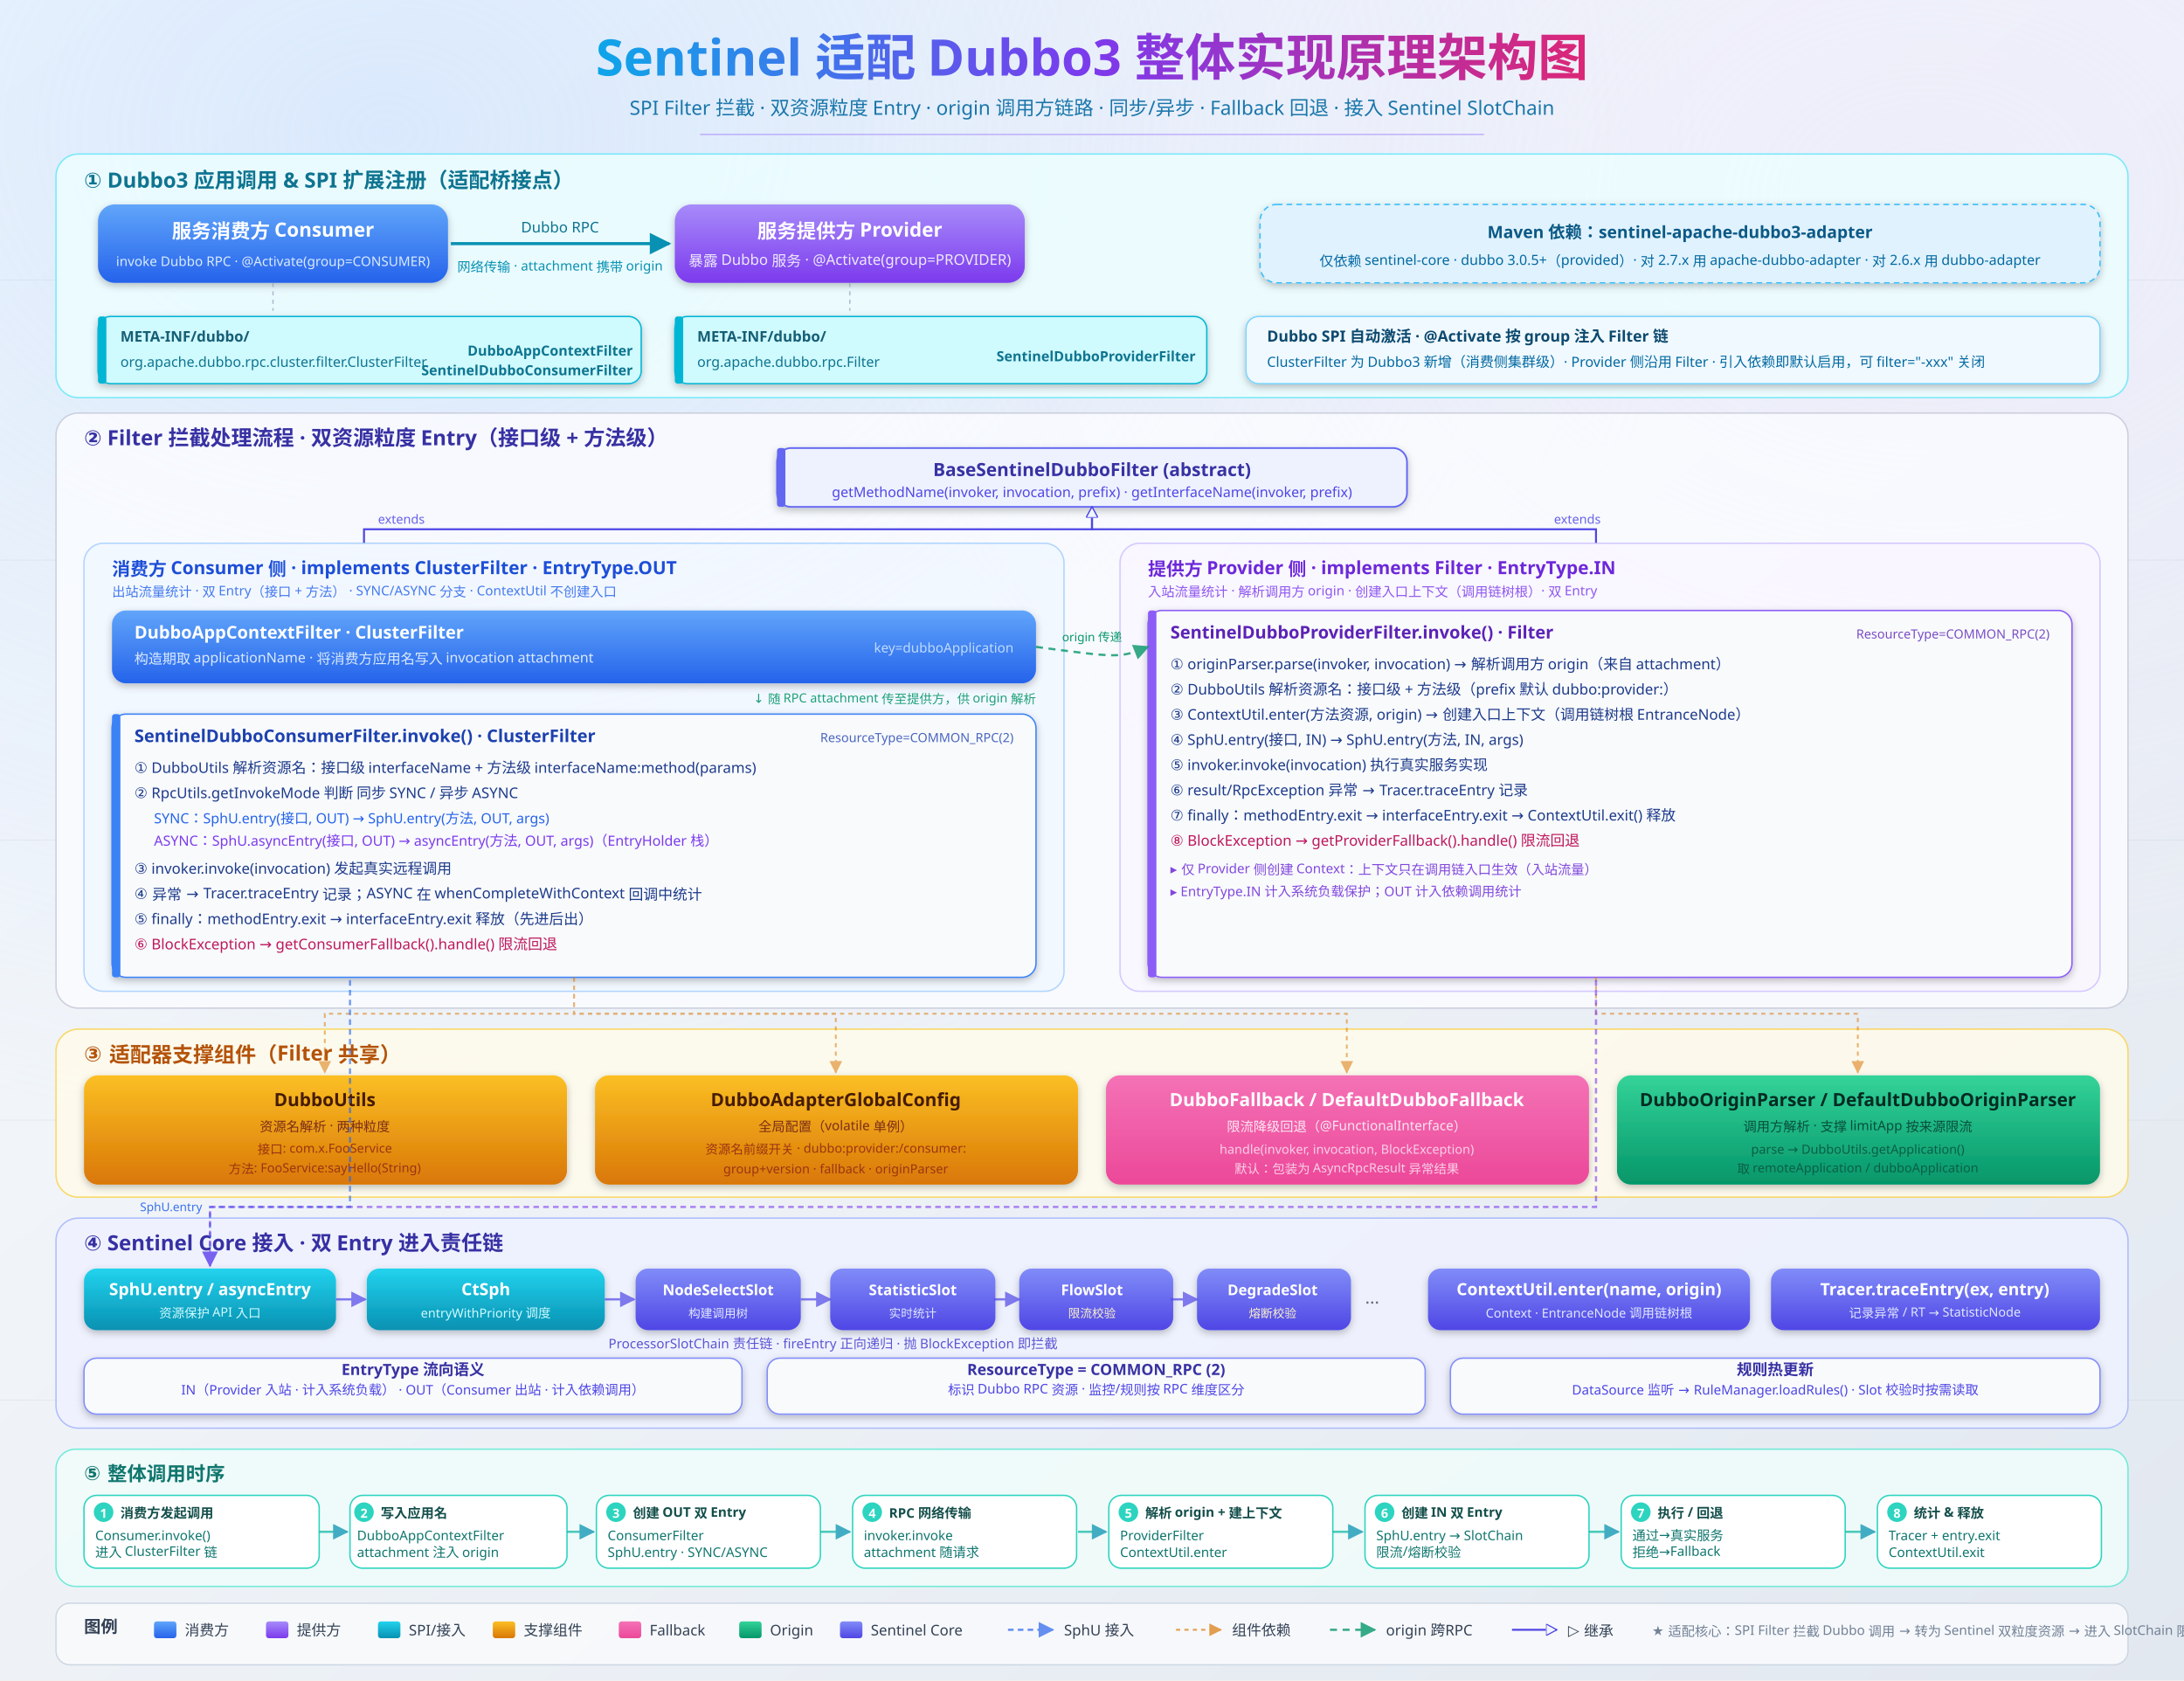
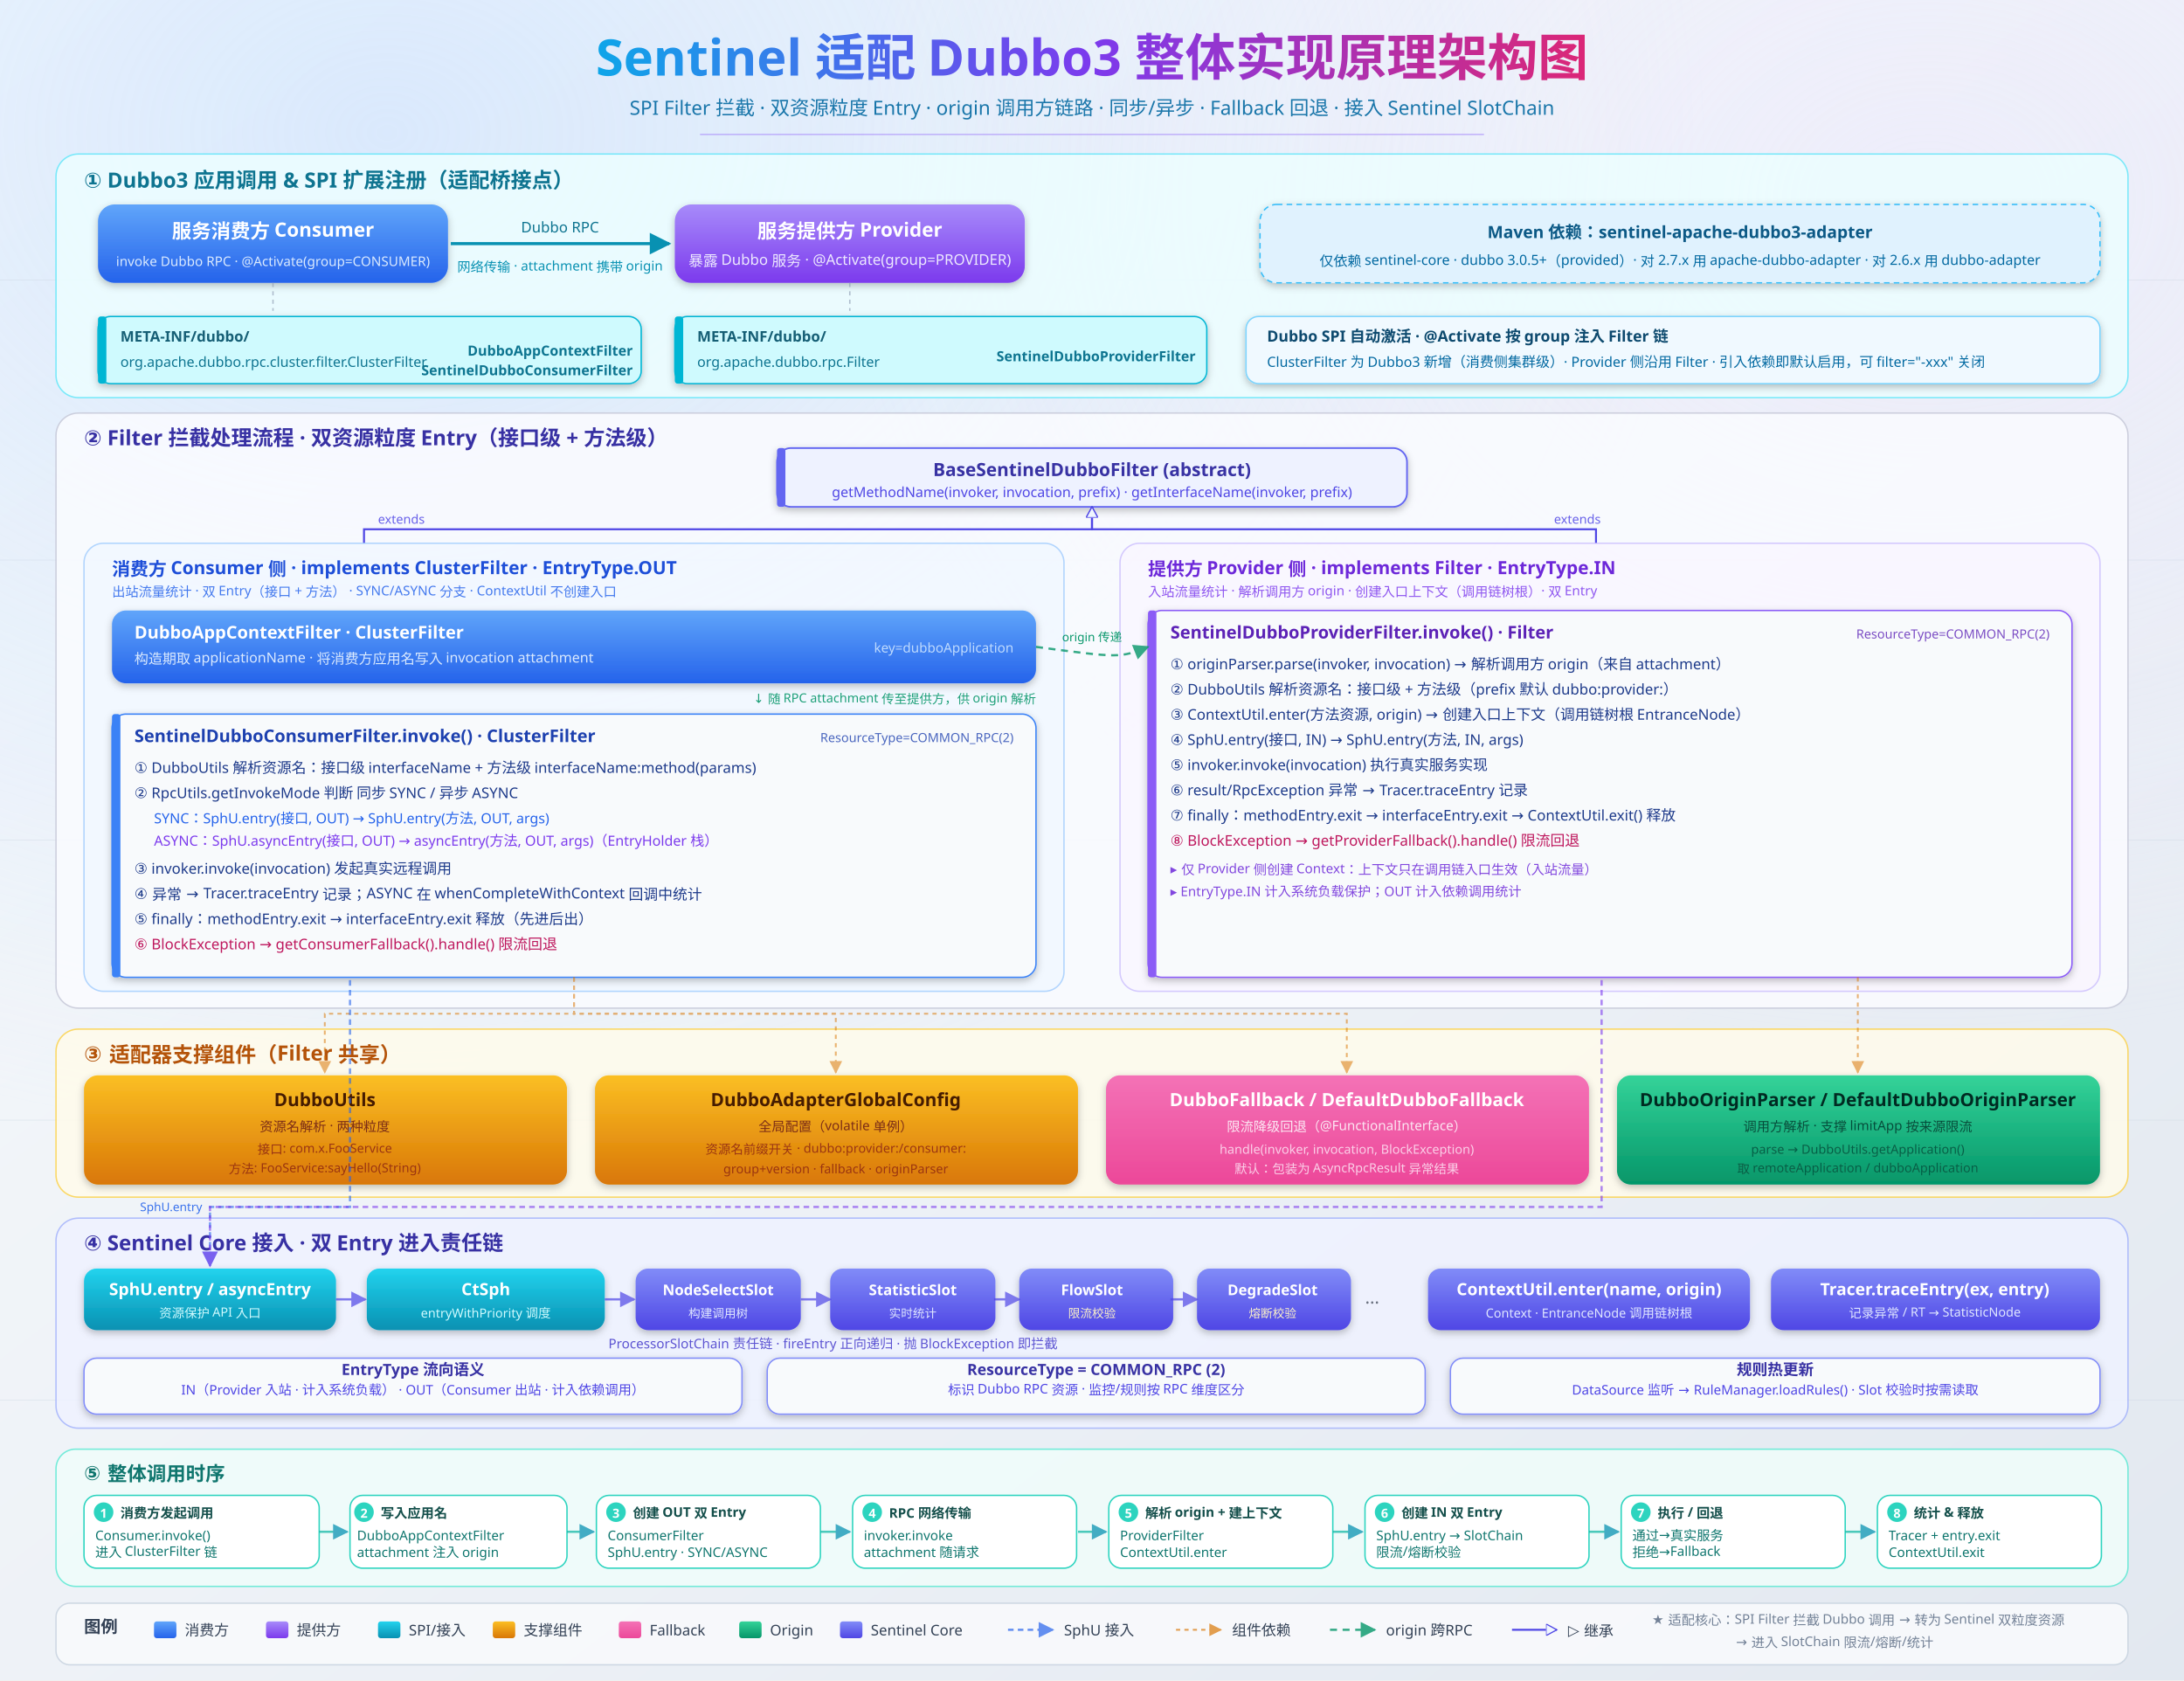
<svg xmlns="http://www.w3.org/2000/svg" width="1560" height="1200" viewBox="0 0 1560 1200" font-family="'Microsoft YaHei','PingFang SC','Segoe UI',sans-serif">
  <defs>
    <linearGradient id="bgGrad" x1="0" y1="0" x2="1" y2="1">
      <stop offset="0" stop-color="#f8fafc" />
      <stop offset="0.5" stop-color="#eef2f7" />
      <stop offset="1" stop-color="#e2e8f0" />
    </linearGradient>
    <radialGradient id="glow1" cx="0.18" cy="0.08" r="0.6">
      <stop offset="0" stop-color="#bfdbfe" stop-opacity="0.5" />
      <stop offset="1" stop-color="#bfdbfe" stop-opacity="0" />
    </radialGradient>
    <radialGradient id="glow2" cx="0.88" cy="0.12" r="0.5">
      <stop offset="0" stop-color="#ede9fe" stop-opacity="0.5" />
      <stop offset="1" stop-color="#ede9fe" stop-opacity="0" />
    </radialGradient>
    <linearGradient id="gConsumer" x1="0" y1="0" x2="0" y2="1">
      <stop offset="0" stop-color="#60a5fa" />
      <stop offset="1" stop-color="#2563eb" />
    </linearGradient>
    <linearGradient id="gProvider" x1="0" y1="0" x2="0" y2="1">
      <stop offset="0" stop-color="#a78bfa" />
      <stop offset="1" stop-color="#7c3aed" />
    </linearGradient>
    <linearGradient id="gSpi" x1="0" y1="0" x2="0" y2="1">
      <stop offset="0" stop-color="#22d3ee" />
      <stop offset="1" stop-color="#0891b2" />
    </linearGradient>
    <linearGradient id="gSupport" x1="0" y1="0" x2="0" y2="1">
      <stop offset="0" stop-color="#fbbf24" />
      <stop offset="1" stop-color="#d97706" />
    </linearGradient>
    <linearGradient id="gFallback" x1="0" y1="0" x2="0" y2="1">
      <stop offset="0" stop-color="#f472b6" />
      <stop offset="1" stop-color="#ec4899" />
    </linearGradient>
    <linearGradient id="gOrigin" x1="0" y1="0" x2="0" y2="1">
      <stop offset="0" stop-color="#34d399" />
      <stop offset="1" stop-color="#059669" />
    </linearGradient>
    <linearGradient id="gCore" x1="0" y1="0" x2="0" y2="1">
      <stop offset="0" stop-color="#818cf8" />
      <stop offset="1" stop-color="#4f46e5" />
    </linearGradient>
    <linearGradient id="titleGrad" x1="0" y1="0" x2="1" y2="0">
      <stop offset="0" stop-color="#0ea5e9" />
      <stop offset="0.5" stop-color="#7c3aed" />
      <stop offset="1" stop-color="#db2777" />
    </linearGradient>
    <filter id="shadow" x="-20%" y="-20%" width="140%" height="140%">
      <feGaussianBlur in="SourceAlpha" stdDeviation="2.5" />
      <feOffset dx="0" dy="2" result="off" />
      <feComponentTransfer>
        <feFuncA type="linear" slope="0.25" />
      </feComponentTransfer>
      <feMerge>
        <feMergeNode />
        <feMergeNode in="SourceGraphic" />
      </feMerge>
    </filter>
    <marker id="arrB" viewBox="0 0 10 10" refX="9" refY="5" markerWidth="7" markerHeight="7" orient="auto">
      <path d="M0,0 L10,5 L0,10 z" fill="#2563eb" />
    </marker>
    <marker id="arrV" viewBox="0 0 10 10" refX="9" refY="5" markerWidth="7" markerHeight="7" orient="auto">
      <path d="M0,0 L10,5 L0,10 z" fill="#7c3aed" />
    </marker>
    <marker id="arrT" viewBox="0 0 10 10" refX="9" refY="5" markerWidth="7" markerHeight="7" orient="auto">
      <path d="M0,0 L10,5 L0,10 z" fill="#0891b2" />
    </marker>
    <marker id="arrG" viewBox="0 0 10 10" refX="9" refY="5" markerWidth="7" markerHeight="7" orient="auto">
      <path d="M0,0 L10,5 L0,10 z" fill="#059669" />
    </marker>
    <marker id="arrP" viewBox="0 0 10 10" refX="9" refY="5" markerWidth="7" markerHeight="7" orient="auto">
      <path d="M0,0 L10,5 L0,10 z" fill="#db2777" />
    </marker>
    <marker id="arrA" viewBox="0 0 10 10" refX="9" refY="5" markerWidth="7" markerHeight="7" orient="auto">
      <path d="M0,0 L10,5 L0,10 z" fill="#d97706" />
    </marker>
    <marker id="arrI" viewBox="0 0 10 10" refX="9" refY="5" markerWidth="7" markerHeight="7" orient="auto">
      <path d="M0,0 L10,5 L0,10 z" fill="#4f46e5" />
    </marker>
    <marker id="arrUml" viewBox="0 0 12 12" refX="11" refY="6" markerWidth="6" markerHeight="6" orient="auto">
      <path d="M0,0 L11,6 L0,12 z" fill="#eff6ff" stroke="#4f46e5" stroke-width="1.2" />
    </marker>
  </defs>
  <rect width="1560" height="1200" fill="url(#bgGrad)" />
  <rect width="1560" height="1200" fill="url(#glow1)" />
  <rect width="1560" height="1200" fill="url(#glow2)" />
  <g stroke="#cbd5e1" stroke-width="0.5" opacity="0.5">
    <path d="M0 200 H1560 M0 400 H1560 M0 600 H1560 M0 800 H1560 M0 1000 H1560" />
  </g>
  <text x="780" y="54" text-anchor="middle" font-size="36" font-weight="800" fill="url(#titleGrad)">Sentinel 适配 Dubbo3 整体实现原理架构图</text>
  <text x="780" y="82" text-anchor="middle" font-size="14" fill="#0369a1" opacity="0.9">SPI Filter 拦截 · 双资源粒度 Entry · origin 调用方链路 · 同步/异步 · Fallback 回退 · 接入 Sentinel SlotChain</text>
  <line x1="500" y1="96" x2="1060" y2="96" stroke="#a78bfa" stroke-width="1" opacity="0.6" />
  <rect x="40" y="110" width="1480" height="174" rx="16" fill="#ecfeff" opacity="0.85" stroke="#67e8f9" stroke-width="1" />
  <text x="60" y="134" font-size="15" font-weight="700" fill="#0e7490">① Dubbo3 应用调用 &amp; SPI 扩展注册（适配桥接点）</text>
  <g filter="url(#shadow)">
    <rect x="70" y="146" width="250" height="56" rx="12" fill="url(#gConsumer)" />
    <text x="195" y="170" text-anchor="middle" font-size="14" font-weight="700" fill="#fff">服务消费方 Consumer</text>
    <text x="195" y="190" text-anchor="middle" font-size="9.5" fill="#dbeafe">invoke Dubbo RPC · @Activate(group=CONSUMER)</text>
  </g>
  <g stroke="#0891b2" stroke-width="2.2" fill="none" marker-end="url(#arrT)">
    <path d="M322 174 H478" />
  </g>
  <text x="400" y="166" text-anchor="middle" font-size="10.5" fill="#0e7490">Dubbo RPC</text>
  <text x="400" y="194" text-anchor="middle" font-size="9.5" fill="#0891b2">网络传输 · attachment 携带 origin</text>
  <g filter="url(#shadow)">
    <rect x="482" y="146" width="250" height="56" rx="12" fill="url(#gProvider)" />
    <text x="607" y="170" text-anchor="middle" font-size="14" font-weight="700" fill="#fff">服务提供方 Provider</text>
    <text x="607" y="190" text-anchor="middle" font-size="10.5" fill="#ede9fe">暴露 Dubbo 服务 · @Activate(group=PROVIDER)</text>
  </g>
  <g stroke="#94a3b8" stroke-width="1" stroke-dasharray="3,3" fill="none" opacity="0.7">
    <path d="M195 202 V222" />
    <path d="M607 202 V222" />
  </g>
  <g filter="url(#shadow)">
    <rect x="70" y="226" width="388" height="48" rx="9" fill="#cffafe" stroke="#06b6d4" stroke-width="1" />
    <rect x="70" y="226" width="6" height="48" rx="2" fill="#06b6d4" />
    <text x="86" y="244" font-size="10.5" font-weight="700" fill="#155e75">META-INF/dubbo/</text>
    <text x="86" y="262" font-size="10" fill="#0e7490">org.apache.dubbo.rpc.cluster.filter.ClusterFilter</text>
    <text x="452" y="254" text-anchor="end" font-size="10" font-weight="700" fill="#0e7490">DubboAppContextFilter</text>
    <text x="452" y="268" text-anchor="end" font-size="10" font-weight="700" fill="#0e7490">SentinelDubboConsumerFilter</text>
  </g>
  <g filter="url(#shadow)">
    <rect x="482" y="226" width="380" height="48" rx="9" fill="#cffafe" stroke="#06b6d4" stroke-width="1" />
    <rect x="482" y="226" width="6" height="48" rx="2" fill="#06b6d4" />
    <text x="498" y="244" font-size="10.5" font-weight="700" fill="#155e75">META-INF/dubbo/</text>
    <text x="498" y="262" font-size="10" fill="#0e7490">org.apache.dubbo.rpc.Filter</text>
    <text x="854" y="258" text-anchor="end" font-size="10" font-weight="700" fill="#0e7490">SentinelDubboProviderFilter</text>
  </g>
  <g filter="url(#shadow)">
    <rect x="890" y="226" width="610" height="48" rx="9" fill="#f0f9ff" stroke="#7dd3fc" stroke-width="1" />
    <text x="905" y="244" font-size="11" font-weight="700" fill="#0c4a6e">Dubbo SPI 自动激活 · @Activate 按 group 注入 Filter 链</text>
    <text x="905" y="262" font-size="10" fill="#0369a1">ClusterFilter 为 Dubbo3 新增（消费侧集群级）· Provider 侧沿用 Filter · 引入依赖即默认启用，可 filter="-xxx" 关闭</text>
  </g>
  <g filter="url(#shadow)">
    <rect x="900" y="146" width="600" height="56" rx="12" fill="#e0f2fe" stroke="#38bdf8" stroke-width="1" stroke-dasharray="4,3" />
    <text x="1200" y="170" text-anchor="middle" font-size="12" font-weight="700" fill="#075985">Maven 依赖：sentinel-apache-dubbo3-adapter</text>
    <text x="1200" y="190" text-anchor="middle" font-size="10" fill="#0369a1">仅依赖 sentinel-core · dubbo 3.0.5+（provided）· 对 2.7.x 用 apache-dubbo-adapter · 对 2.6.x 用 dubbo-adapter</text>
  </g>
  <rect x="40" y="295" width="1480" height="425" rx="16" fill="#fafbff" opacity="0.85" stroke="#c7c9d8" stroke-width="1" />
  <text x="60" y="318" font-size="15" font-weight="700" fill="#3730a3">② Filter 拦截处理流程 · 双资源粒度 Entry（接口级 + 方法级）</text>
  <g filter="url(#shadow)">
    <rect x="555" y="320" width="450" height="42" rx="10" fill="#eef2ff" stroke="#6366f1" stroke-width="1.2" />
    <rect x="555" y="320" width="6" height="42" rx="2" fill="#6366f1" />
    <text x="780" y="340" text-anchor="middle" font-size="13" font-weight="700" fill="#3730a3">BaseSentinelDubboFilter  (abstract)</text>
    <text x="780" y="355" text-anchor="middle" font-size="10" fill="#4f46e5">getMethodName(invoker, invocation, prefix) · getInterfaceName(invoker, prefix)</text>
  </g>
  <path d="M260 388 V378 H780 V362" stroke="#4f46e5" stroke-width="1.4" fill="none" marker-end="url(#arrUml)" />
  <path d="M1140 388 V378 H780 V362" stroke="#4f46e5" stroke-width="1.4" fill="none" marker-end="url(#arrUml)" />
  <text x="270" y="374" font-size="9" fill="#4f46e5" opacity="0.85">extends</text>
  <text x="1110" y="374" font-size="9" fill="#4f46e5" opacity="0.85">extends</text>
  <rect x="60" y="388" width="700" height="320" rx="14" fill="#eff6ff" opacity="0.7" stroke="#93c5fd" stroke-width="1" />
  <text x="80" y="411" font-size="13" font-weight="700" fill="#1d4ed8">消费方 Consumer 侧 · implements ClusterFilter · EntryType.OUT</text>
  <text x="80" y="426" font-size="9.5" fill="#2563eb" opacity="0.85">出站流量统计 · 双 Entry（接口 + 方法） · SYNC/ASYNC 分支 · ContextUtil 不创建入口</text>
  <g filter="url(#shadow)">
    <rect x="80" y="436" width="660" height="52" rx="10" fill="url(#gConsumer)" />
    <text x="96" y="456" font-size="12.5" font-weight="700" fill="#fff">DubboAppContextFilter  ·  ClusterFilter</text>
    <text x="96" y="474" font-size="10" fill="#dbeafe">构造期取 applicationName · 将消费方应用名写入 invocation attachment</text>
    <text x="724" y="466" text-anchor="end" font-size="9.5" fill="#bfdbfe">key=dubboApplication</text>
  </g>
  <text x="740" y="502" text-anchor="end" font-size="9" fill="#059669" opacity="0.9">↓ 随 RPC attachment 传至提供方，供 origin 解析</text>
  <g filter="url(#shadow)">
    <rect x="80" y="510" width="660" height="188" rx="10" fill="#f8fafc" stroke="#3b82f6" stroke-width="1" />
    <rect x="80" y="510" width="6" height="188" rx="2" fill="#3b82f6" />
    <text x="96" y="530" font-size="12.5" font-weight="700" fill="#1e40af">SentinelDubboConsumerFilter.invoke()  ·  ClusterFilter</text>
    <text x="96" y="552" font-size="10.5" fill="#1e3a8a">① DubboUtils 解析资源名：接口级 interfaceName + 方法级 interfaceName:method(params)</text>
    <text x="96" y="570" font-size="10.5" fill="#1e3a8a">② RpcUtils.getInvokeMode 判断 同步 SYNC / 异步 ASYNC</text>
    <text x="110" y="588" font-size="10" fill="#2563eb">SYNC：SphU.entry(接口, OUT) → SphU.entry(方法, OUT, args)</text>
    <text x="110" y="604" font-size="10" fill="#7c3aed">ASYNC：SphU.asyncEntry(接口, OUT) → asyncEntry(方法, OUT, args)（EntryHolder 栈）</text>
    <text x="96" y="624" font-size="10.5" fill="#1e3a8a">③ invoker.invoke(invocation) 发起真实远程调用</text>
    <text x="96" y="642" font-size="10.5" fill="#1e3a8a">④ 异常 → Tracer.traceEntry 记录；ASYNC 在 whenCompleteWithContext 回调中统计</text>
    <text x="96" y="660" font-size="10.5" fill="#1e3a8a">⑤ finally：methodEntry.exit → interfaceEntry.exit 释放（先进后出）</text>
    <text x="96" y="678" font-size="10.5" fill="#be185d">⑥ BlockException → getConsumerFallback().handle() 限流回退</text>
    <text x="724" y="530" text-anchor="end" font-size="9" fill="#1e40af" opacity="0.8">ResourceType=COMMON_RPC(2)</text>
  </g>
  <rect x="800" y="388" width="700" height="320" rx="14" fill="#faf5ff" opacity="0.7" stroke="#c4b5fd" stroke-width="1" />
  <text x="820" y="411" font-size="13" font-weight="700" fill="#6d28d9">提供方 Provider 侧 · implements Filter · EntryType.IN</text>
  <text x="820" y="426" font-size="9.5" fill="#7c3aed" opacity="0.85">入站流量统计 · 解析调用方 origin · 创建入口上下文（调用链树根）· 双 Entry</text>
  <g filter="url(#shadow)">
    <rect x="820" y="436" width="660" height="262" rx="10" fill="#f8fafc" stroke="#8b5cf6" stroke-width="1" />
    <rect x="820" y="436" width="6" height="262" rx="2" fill="#8b5cf6" />
    <text x="836" y="456" font-size="12.5" font-weight="700" fill="#5b21b6">SentinelDubboProviderFilter.invoke()  ·  Filter</text>
    <text x="836" y="478" font-size="10.5" fill="#1e3a8a">① originParser.parse(invoker, invocation) → 解析调用方 origin（来自 attachment）</text>
    <text x="836" y="496" font-size="10.5" fill="#1e3a8a">② DubboUtils 解析资源名：接口级 + 方法级（prefix 默认 dubbo:provider:）</text>
    <text x="836" y="514" font-size="10.5" fill="#1e3a8a">③ ContextUtil.enter(方法资源, origin) → 创建入口上下文（调用链树根 EntranceNode）</text>
    <text x="836" y="532" font-size="10.5" fill="#1e3a8a">④ SphU.entry(接口, IN) → SphU.entry(方法, IN, args)</text>
    <text x="836" y="550" font-size="10.5" fill="#1e3a8a">⑤ invoker.invoke(invocation) 执行真实服务实现</text>
    <text x="836" y="568" font-size="10.5" fill="#1e3a8a">⑥ result/RpcException 异常 → Tracer.traceEntry 记录</text>
    <text x="836" y="586" font-size="10.5" fill="#1e3a8a">⑦ finally：methodEntry.exit → interfaceEntry.exit → ContextUtil.exit() 释放</text>
    <text x="836" y="604" font-size="10.5" fill="#be185d">⑧ BlockException → getProviderFallback().handle() 限流回退</text>
    <text x="836" y="624" font-size="9.5" fill="#6d28d9" opacity="0.85">▸ 仅 Provider 侧创建 Context：上下文只在调用链入口生效（入站流量）</text>
    <text x="836" y="640" font-size="9.5" fill="#6d28d9" opacity="0.85">▸ EntryType.IN 计入系统负载保护；OUT 计入依赖调用统计</text>
    <text x="1464" y="456" text-anchor="end" font-size="9" fill="#5b21b6" opacity="0.8">ResourceType=COMMON_RPC(2)</text>
  </g>
  <g stroke="#059669" stroke-width="1.6" fill="none" marker-end="url(#arrG)" stroke-dasharray="5,4" opacity="0.8">
    <path d="M740 462 C 800 470, 800 470, 820 462" />
  </g>
  <text x="780" y="458" text-anchor="middle" font-size="8.5" fill="#059669">origin 传递</text>
  <rect x="40" y="735" width="1480" height="120" rx="16" fill="#fffbeb" opacity="0.85" stroke="#fcd34d" stroke-width="1" />
  <text x="60" y="758" font-size="15" font-weight="700" fill="#b45309">③ 适配器支撑组件（Filter 共享）</text>
  <g filter="url(#shadow)">
    <rect x="60" y="768" width="345" height="78" rx="10" fill="url(#gSupport)" />
    <text x="232" y="790" text-anchor="middle" font-size="13" font-weight="700" fill="#451a03">DubboUtils</text>
    <text x="232" y="808" text-anchor="middle" font-size="9.5" fill="#7c2d12">资源名解析 · 两种粒度</text>
    <text x="232" y="824" text-anchor="middle" font-size="9" fill="#9a3412">接口: com.x.FooService</text>
    <text x="232" y="838" text-anchor="middle" font-size="9" fill="#9a3412">方法: FooService:sayHello(String)</text>
  </g>
  <g filter="url(#shadow)">
    <rect x="425" y="768" width="345" height="78" rx="10" fill="url(#gSupport)" />
    <text x="597" y="790" text-anchor="middle" font-size="13" font-weight="700" fill="#451a03">DubboAdapterGlobalConfig</text>
    <text x="597" y="808" text-anchor="middle" font-size="9.5" fill="#7c2d12">全局配置（volatile 单例）</text>
    <text x="597" y="824" text-anchor="middle" font-size="9" fill="#9a3412">资源名前缀开关 · dubbo:provider:/consumer:</text>
    <text x="597" y="838" text-anchor="middle" font-size="9" fill="#9a3412">group+version · fallback · originParser</text>
  </g>
  <g filter="url(#shadow)">
    <rect x="790" y="768" width="345" height="78" rx="10" fill="url(#gFallback)" />
    <text x="962" y="790" text-anchor="middle" font-size="13" font-weight="700" fill="#fff">DubboFallback  /  DefaultDubboFallback</text>
    <text x="962" y="808" text-anchor="middle" font-size="9.5" fill="#fce7f3">限流降级回退（@FunctionalInterface）</text>
    <text x="962" y="824" text-anchor="middle" font-size="9" fill="#fbcfe8">handle(invoker, invocation, BlockException)</text>
    <text x="962" y="838" text-anchor="middle" font-size="9" fill="#fbcfe8">默认：包装为 AsyncRpcResult 异常结果</text>
  </g>
  <g filter="url(#shadow)">
    <rect x="1155" y="768" width="345" height="78" rx="10" fill="url(#gOrigin)" />
    <text x="1327" y="790" text-anchor="middle" font-size="13" font-weight="700" fill="#022c22">DubboOriginParser  /  DefaultDubboOriginParser</text>
    <text x="1327" y="808" text-anchor="middle" font-size="9.5" fill="#064e3b">调用方解析 · 支撑 limitApp 按来源限流</text>
    <text x="1327" y="824" text-anchor="middle" font-size="9" fill="#065f46">parse → DubboUtils.getApplication()</text>
    <text x="1327" y="838" text-anchor="middle" font-size="9" fill="#065f46">取 remoteApplication / dubboApplication</text>
  </g>
  <g stroke="#d97706" stroke-width="1.3" fill="none" marker-end="url(#arrA)" stroke-dasharray="3,3" opacity="0.55">
    <path d="M410 698 V724 H232 V766" />
    <path d="M410 698 V724 H597 V766" />
    <path d="M410 698 V724 H962 V766" />
-     <path d="M1140 698 V724 H1327 V766" />
+     <path d="M1327 698 V724 H1327 V766" />
  </g>
  <rect x="40" y="870" width="1480" height="150" rx="16" fill="#eef2ff" opacity="0.85" stroke="#a5b4fc" stroke-width="1" />
  <text x="60" y="893" font-size="15" font-weight="700" fill="#3730a3">④ Sentinel Core 接入 · 双 Entry 进入责任链</text>
  <g filter="url(#shadow)">
    <rect x="60" y="906" width="180" height="44" rx="9" fill="url(#gSpi)" />
    <text x="150" y="925" text-anchor="middle" font-size="12" font-weight="700" fill="#fff">SphU.entry / asyncEntry</text>
    <text x="150" y="941" text-anchor="middle" font-size="9" fill="#cffafe">资源保护 API 入口</text>
  </g>
  <g filter="url(#shadow)">
    <rect x="262" y="906" width="170" height="44" rx="9" fill="url(#gSpi)" />
    <text x="347" y="925" text-anchor="middle" font-size="12" font-weight="700" fill="#fff">CtSph</text>
    <text x="347" y="941" text-anchor="middle" font-size="9" fill="#cffafe">entryWithPriority 调度</text>
  </g>
  <g filter="url(#shadow)">
    <rect x="454" y="906" width="118" height="44" rx="9" fill="url(#gCore)" />
    <text x="513" y="925" text-anchor="middle" font-size="10.5" font-weight="700" fill="#fff">NodeSelectSlot</text>
    <text x="513" y="941" text-anchor="middle" font-size="8.5" fill="#e0e7ff">构建调用树</text>
  </g>
  <g filter="url(#shadow)">
    <rect x="593" y="906" width="118" height="44" rx="9" fill="url(#gCore)" />
    <text x="652" y="925" text-anchor="middle" font-size="10.5" font-weight="700" fill="#fff">StatisticSlot</text>
    <text x="652" y="941" text-anchor="middle" font-size="8.5" fill="#e0e7ff">实时统计</text>
  </g>
  <g filter="url(#shadow)">
    <rect x="728" y="906" width="110" height="44" rx="9" fill="url(#gCore)" />
    <text x="780" y="925" text-anchor="middle" font-size="10.5" font-weight="700" fill="#fff">FlowSlot</text>
    <text x="780" y="941" text-anchor="middle" font-size="8.5" fill="#fef3c7">限流校验</text>
  </g>
  <g filter="url(#shadow)">
    <rect x="855" y="906" width="110" height="44" rx="9" fill="url(#gCore)" />
    <text x="909" y="925" text-anchor="middle" font-size="10.5" font-weight="700" fill="#fff">DegradeSlot</text>
    <text x="909" y="941" text-anchor="middle" font-size="8.5" fill="#fef3c7">熔断校验</text>
  </g>
  <text x="975" y="931" font-size="13" fill="#6b7280">…</text>
  <g stroke="#4f46e5" stroke-width="1.6" fill="none" marker-end="url(#arrI)" opacity="0.7">
    <path d="M240 928 H261" />
    <path d="M432 928 H453" />
    <path d="M572 928 H593" />
    <path d="M710 928 H728" />
    <path d="M836 928 H855" />
  </g>
  <text x="595" y="963" text-anchor="middle" font-size="9.5" fill="#4338ca" opacity="0.85">ProcessorSlotChain 责任链 · fireEntry 正向递归 · 抛 BlockException 即拦截</text>
  <g filter="url(#shadow)">
    <rect x="1020" y="906" width="230" height="44" rx="9" fill="url(#gCore)" />
    <text x="1135" y="925" text-anchor="middle" font-size="12" font-weight="700" fill="#fff">ContextUtil.enter(name, origin)</text>
    <text x="1135" y="941" text-anchor="middle" font-size="9" fill="#e0e7ff">Context · EntranceNode 调用链树根</text>
  </g>
  <g filter="url(#shadow)">
    <rect x="1265" y="906" width="235" height="44" rx="9" fill="url(#gCore)" />
    <text x="1382" y="925" text-anchor="middle" font-size="12" font-weight="700" fill="#fff">Tracer.traceEntry(ex, entry)</text>
    <text x="1382" y="941" text-anchor="middle" font-size="9" fill="#e0e7ff">记录异常 / RT → StatisticNode</text>
  </g>
  <g filter="url(#shadow)">
    <rect x="60" y="970" width="470" height="40" rx="9" fill="#f8fafc" stroke="#818cf8" stroke-width="1" />
    <text x="295" y="982" text-anchor="middle" font-size="11" font-weight="700" fill="#3730a3">EntryType 流向语义</text>
    <text x="295" y="996" text-anchor="middle" font-size="9.5" fill="#4f46e5">IN（Provider 入站 · 计入系统负载） · OUT（Consumer 出站 · 计入依赖调用）</text>
  </g>
  <g filter="url(#shadow)">
    <rect x="548" y="970" width="470" height="40" rx="9" fill="#f8fafc" stroke="#818cf8" stroke-width="1" />
    <text x="783" y="982" text-anchor="middle" font-size="11" font-weight="700" fill="#3730a3">ResourceType = COMMON_RPC (2)</text>
    <text x="783" y="996" text-anchor="middle" font-size="9.5" fill="#4f46e5">标识 Dubbo RPC 资源 · 监控/规则按 RPC 维度区分</text>
  </g>
  <g filter="url(#shadow)">
    <rect x="1036" y="970" width="464" height="40" rx="9" fill="#f8fafc" stroke="#818cf8" stroke-width="1" />
    <text x="1268" y="982" text-anchor="middle" font-size="11" font-weight="700" fill="#3730a3">规则热更新</text>
    <text x="1268" y="996" text-anchor="middle" font-size="9.5" fill="#4f46e5">DataSource 监听 → RuleManager.loadRules() · Slot 校验时按需读取</text>
  </g>
  <g stroke="#2563eb" stroke-width="1.6" fill="none" marker-end="url(#arrB)" opacity="0.6" stroke-dasharray="4,3">
    <path d="M250 700 V862 H150 V904" />
  </g>
  <g stroke="#7c3aed" stroke-width="1.6" fill="none" marker-end="url(#arrV)" opacity="0.6" stroke-dasharray="4,3">
-     <path d="M1140 700 V862 H150 V904" />
+     <path d="M1144 700 V862 H150 V904" />
  </g>
  <text x="100" y="865" font-size="8.5" fill="#2563eb" opacity="0.9">SphU.entry</text>
  <rect x="40" y="1035" width="1480" height="98" rx="14" fill="#f0fdfa" opacity="0.85" stroke="#5eead4" stroke-width="1" />
  <text x="60" y="1057" font-size="14" font-weight="700" fill="#0f766e">⑤ 整体调用时序</text>
  <g font-size="9.5" fill="#0f766e">
    <rect x="60" y="1068" width="168" height="52" rx="9" fill="#fff" stroke="#2dd4bf" />
    <circle cx="74" cy="1080" r="7" fill="#2dd4bf" />
    <text x="74" y="1084" text-anchor="middle" font-size="9" font-weight="700" fill="#fff">1</text>
    <text x="86" y="1084" font-weight="700" fill="#134e4a">消费方发起调用</text>
    <text x="68" y="1100" fill="#0f766e">Consumer.invoke()</text>
    <text x="68" y="1112" fill="#0f766e">进入 ClusterFilter 链</text>
    <rect x="250" y="1068" width="155" height="52" rx="9" fill="#fff" stroke="#2dd4bf" />
    <circle cx="260" cy="1080" r="7" fill="#2dd4bf" />
    <text x="260" y="1084" text-anchor="middle" font-size="9" font-weight="700" fill="#fff">2</text>
    <text x="272" y="1084" font-weight="700" fill="#134e4a">写入应用名</text>
    <text x="255" y="1100" fill="#0f766e">DubboAppContextFilter</text>
    <text x="255" y="1112" fill="#0f766e">attachment 注入 origin</text>
    <rect x="426" y="1068" width="160" height="52" rx="9" fill="#fff" stroke="#2dd4bf" />
    <circle cx="440" cy="1080" r="7" fill="#2dd4bf" />
    <text x="440" y="1084" text-anchor="middle" font-size="9" font-weight="700" fill="#fff">3</text>
    <text x="452" y="1084" font-weight="700" fill="#134e4a">创建 OUT 双 Entry</text>
    <text x="434" y="1100" fill="#0f766e">ConsumerFilter</text>
    <text x="434" y="1112" fill="#0f766e">SphU.entry · SYNC/ASYNC</text>
    <rect x="609" y="1068" width="160" height="52" rx="9" fill="#fff" stroke="#2dd4bf" />
    <circle cx="623" cy="1080" r="7" fill="#2dd4bf" />
    <text x="623" y="1084" text-anchor="middle" font-size="9" font-weight="700" fill="#fff">4</text>
    <text x="635" y="1084" font-weight="700" fill="#134e4a">RPC 网络传输</text>
    <text x="617" y="1100" fill="#0f766e">invoker.invoke</text>
    <text x="617" y="1112" fill="#0f766e">attachment 随请求</text>
    <rect x="792" y="1068" width="160" height="52" rx="9" fill="#fff" stroke="#2dd4bf" />
    <circle cx="806" cy="1080" r="7" fill="#2dd4bf" />
    <text x="806" y="1084" text-anchor="middle" font-size="9" font-weight="700" fill="#fff">5</text>
    <text x="818" y="1084" font-weight="700" fill="#134e4a">解析 origin + 建上下文</text>
    <text x="800" y="1100" fill="#0f766e">ProviderFilter</text>
    <text x="800" y="1112" fill="#0f766e">ContextUtil.enter</text>
    <rect x="975" y="1068" width="160" height="52" rx="9" fill="#fff" stroke="#2dd4bf" />
    <circle cx="989" cy="1080" r="7" fill="#2dd4bf" />
    <text x="989" y="1084" text-anchor="middle" font-size="9" font-weight="700" fill="#fff">6</text>
    <text x="1001" y="1084" font-weight="700" fill="#134e4a">创建 IN 双 Entry</text>
    <text x="983" y="1100" fill="#0f766e">SphU.entry → SlotChain</text>
    <text x="983" y="1112" fill="#0f766e">限流/熔断校验</text>
    <rect x="1158" y="1068" width="160" height="52" rx="9" fill="#fff" stroke="#2dd4bf" />
    <circle cx="1172" cy="1080" r="7" fill="#2dd4bf" />
    <text x="1172" y="1084" text-anchor="middle" font-size="9" font-weight="700" fill="#fff">7</text>
    <text x="1184" y="1084" font-weight="700" fill="#134e4a">执行 / 回退</text>
    <text x="1166" y="1100" fill="#0f766e">通过→真实服务</text>
    <text x="1166" y="1112" fill="#0f766e">拒绝→Fallback</text>
    <rect x="1341" y="1068" width="160" height="52" rx="9" fill="#fff" stroke="#2dd4bf" />
    <circle cx="1355" cy="1080" r="7" fill="#2dd4bf" />
    <text x="1355" y="1084" text-anchor="middle" font-size="9" font-weight="700" fill="#fff">8</text>
    <text x="1367" y="1084" font-weight="700" fill="#134e4a">统计 &amp; 释放</text>
    <text x="1349" y="1100" fill="#0f766e">Tracer + entry.exit</text>
    <text x="1349" y="1112" fill="#0f766e">ContextUtil.exit</text>
  </g>
  <g stroke="#14b8a6" stroke-width="1.6" fill="none" marker-end="url(#arrT)" opacity="0.75">
    <path d="M228 1094 H248" />
    <path d="M405 1094 H424" />
    <path d="M586 1094 H607" />
    <path d="M770 1094 H790" />
    <path d="M952 1094 H973" />
    <path d="M1135 1094 H1156" />
    <path d="M1318 1094 H1339" />
  </g>
  <rect x="40" y="1145" width="1480" height="44" rx="10" fill="#f8fafc" opacity="0.9" stroke="#cbd5e1" stroke-width="1" />
  <text x="60" y="1166" font-size="12" font-weight="700" fill="#334155">图例</text>
  <rect x="110" y="1158" width="16" height="12" rx="2" fill="url(#gConsumer)" />
  <text x="132" y="1168" font-size="10.5" fill="#334155">消费方</text>
  <rect x="190" y="1158" width="16" height="12" rx="2" fill="url(#gProvider)" />
  <text x="212" y="1168" font-size="10.5" fill="#334155">提供方</text>
  <rect x="270" y="1158" width="16" height="12" rx="2" fill="url(#gSpi)" />
  <text x="292" y="1168" font-size="10.5" fill="#334155">SPI/接入</text>
  <rect x="352" y="1158" width="16" height="12" rx="2" fill="url(#gSupport)" />
  <text x="374" y="1168" font-size="10.5" fill="#334155">支撑组件</text>
  <rect x="442" y="1158" width="16" height="12" rx="2" fill="url(#gFallback)" />
  <text x="464" y="1168" font-size="10.5" fill="#334155">Fallback</text>
  <rect x="528" y="1158" width="16" height="12" rx="2" fill="url(#gOrigin)" />
  <text x="550" y="1168" font-size="10.5" fill="#334155">Origin</text>
  <rect x="600" y="1158" width="16" height="12" rx="2" fill="url(#gCore)" />
  <text x="622" y="1168" font-size="10.5" fill="#334155">Sentinel Core</text>
  <g stroke="#2563eb" stroke-width="1.6" fill="none" marker-end="url(#arrB)" stroke-dasharray="4,3" opacity="0.7">
    <path d="M720 1164 H752" />
  </g>
  <text x="760" y="1168" font-size="10.5" fill="#334155">SphU 接入</text>
  <g stroke="#d97706" stroke-width="1.3" fill="none" marker-end="url(#arrA)" stroke-dasharray="3,3" opacity="0.7">
    <path d="M840 1164 H872" />
  </g>
  <text x="880" y="1168" font-size="10.5" fill="#334155">组件依赖</text>
  <g stroke="#059669" stroke-width="1.6" fill="none" marker-end="url(#arrG)" stroke-dasharray="5,4" opacity="0.8">
    <path d="M950 1164 H982" />
  </g>
  <text x="990" y="1168" font-size="10.5" fill="#334155">origin 跨RPC</text>
  <g stroke="#4f46e5" stroke-width="1.4" fill="none" marker-end="url(#arrUml)">
    <path d="M1080 1164 H1112" />
  </g>
  <text x="1120" y="1168" font-size="10.5" fill="#334155">▷ 继承</text>
-   <text x="1180" y="1168" font-size="9.5" fill="#64748b" opacity="0.9">★ 适配核心：SPI Filter 拦截 Dubbo 调用 → 转为 Sentinel 双粒度资源 → 进入 SlotChain 限流/熔断/统计</text>
+   <text x="1180" y="1160" font-size="9.5" fill="#64748b" opacity="0.9">★ 适配核心：SPI Filter 拦截 Dubbo 调用 → 转为 Sentinel 双粒度资源</text>
+   <text x="1240" y="1176" font-size="9.5" fill="#64748b" opacity="0.9"> → 进入 SlotChain 限流/熔断/统计</text>
</svg>
